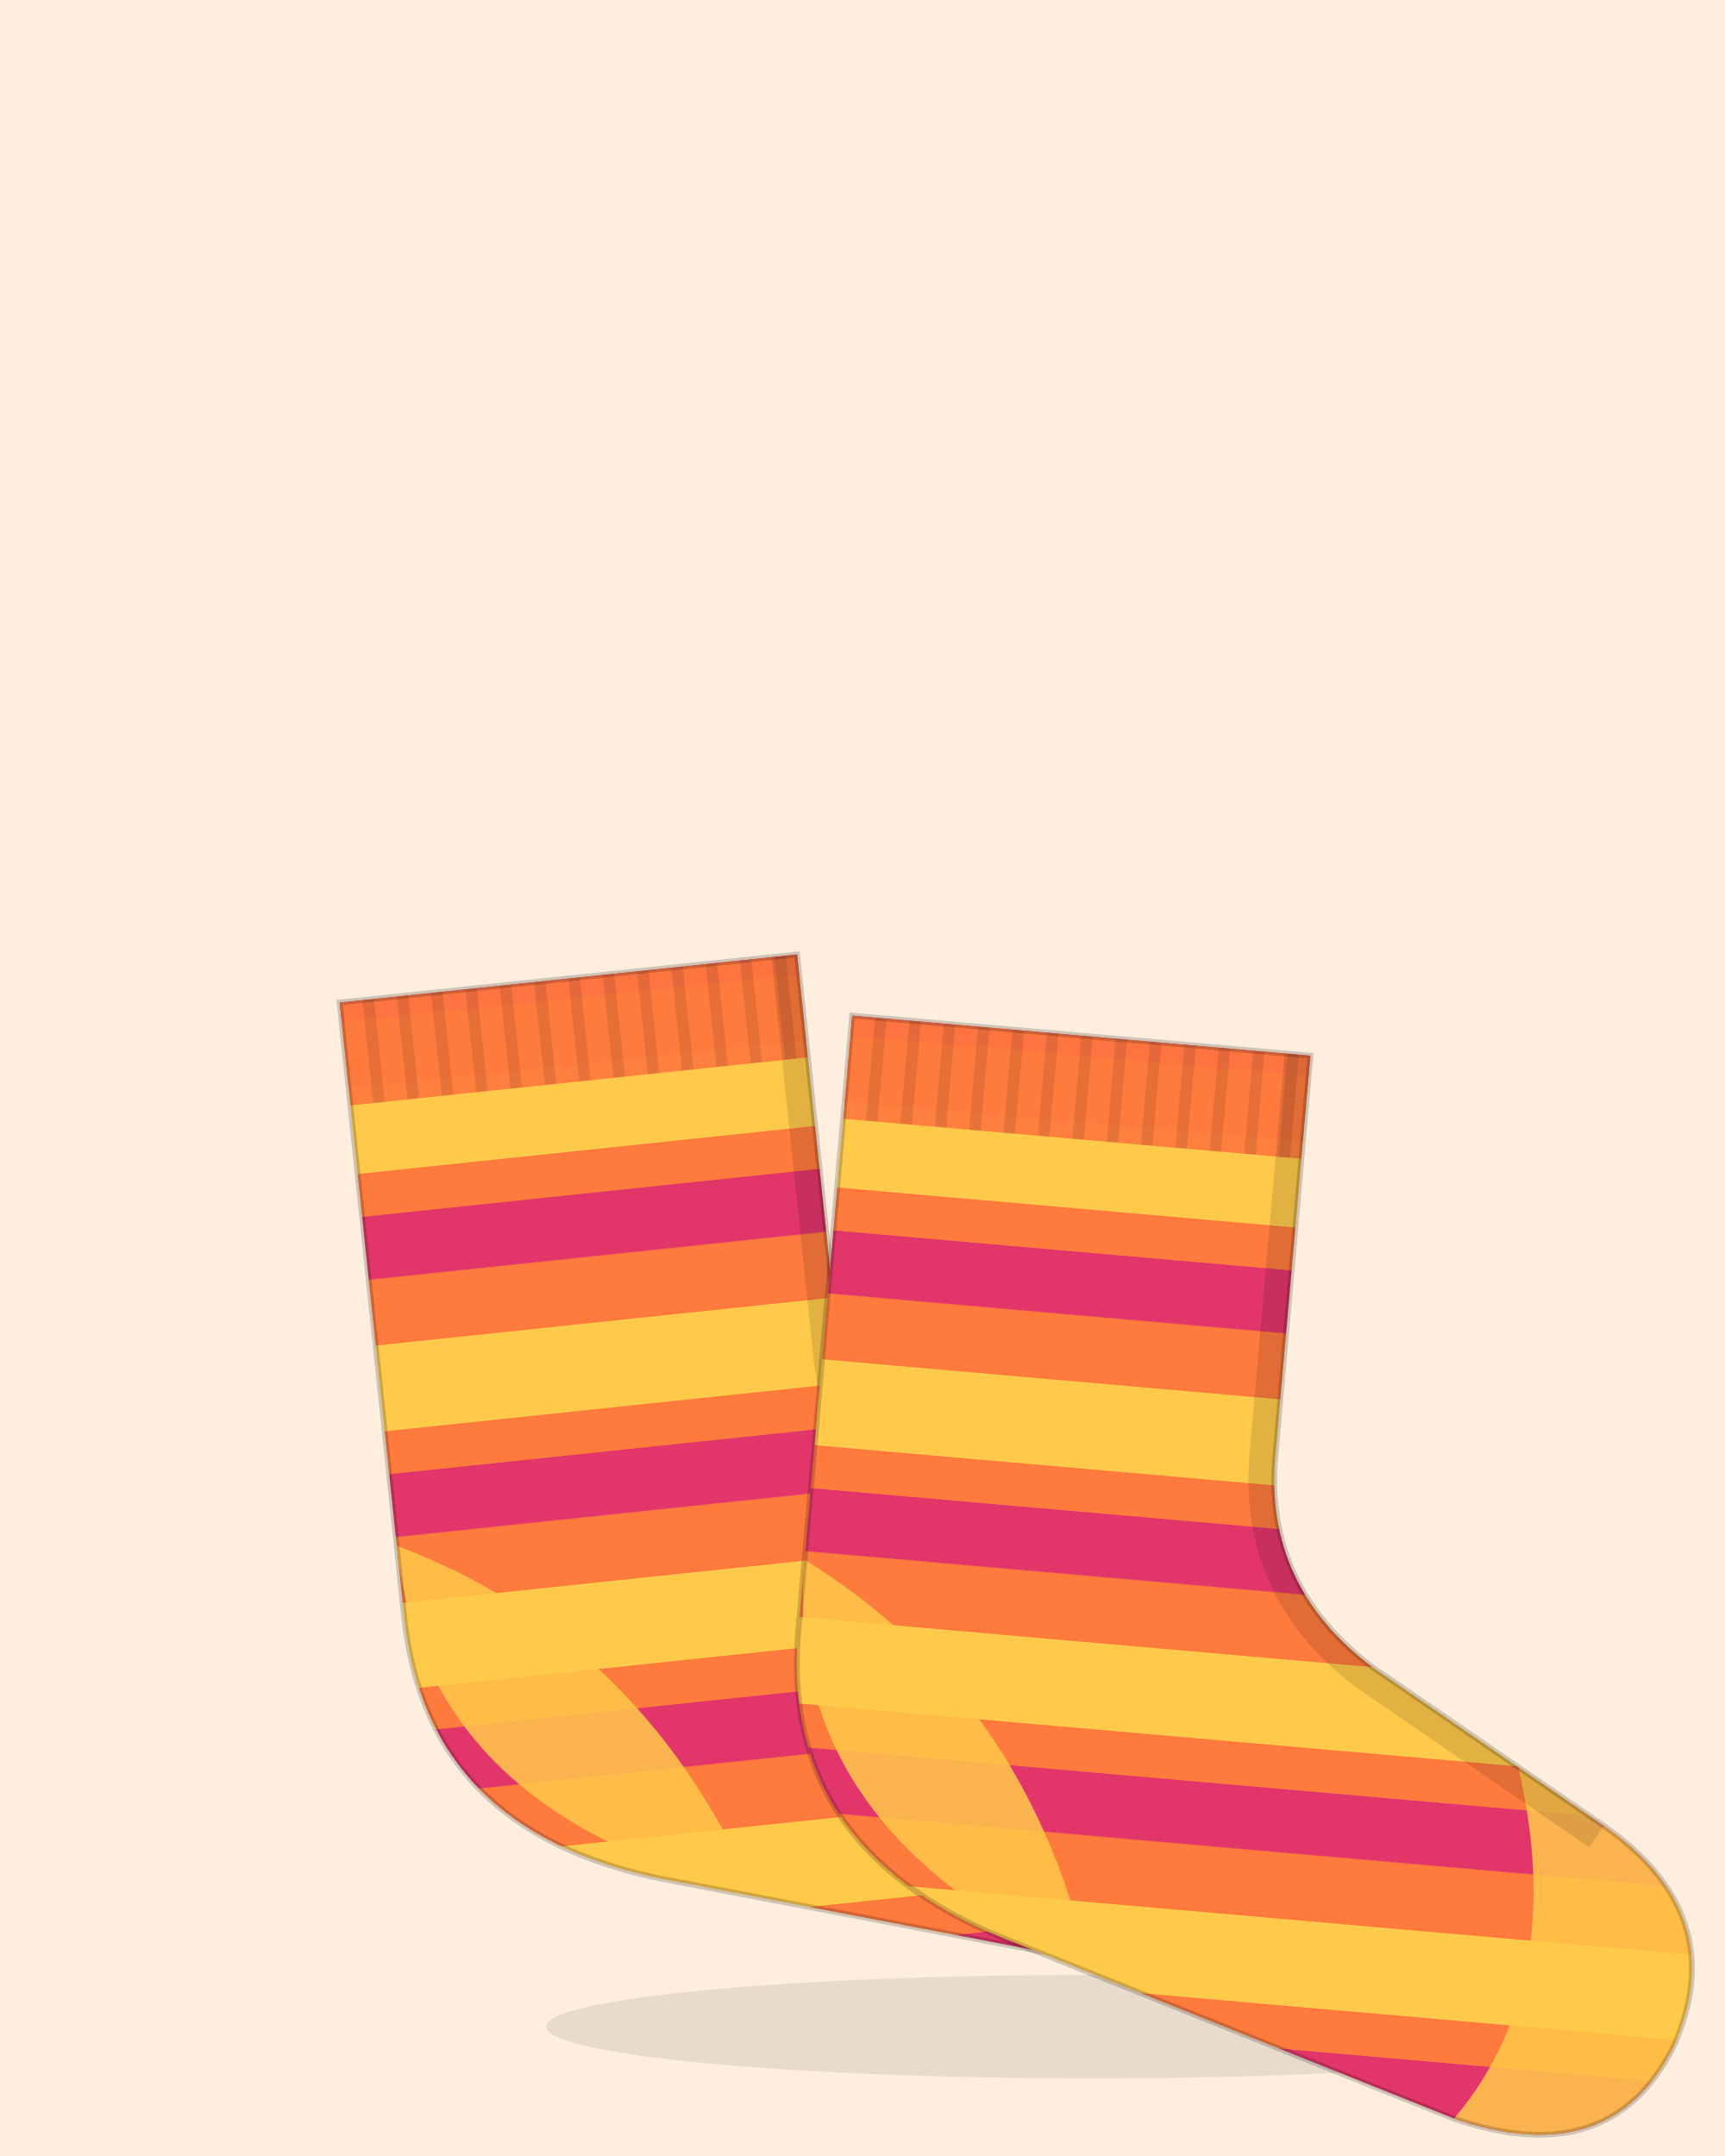
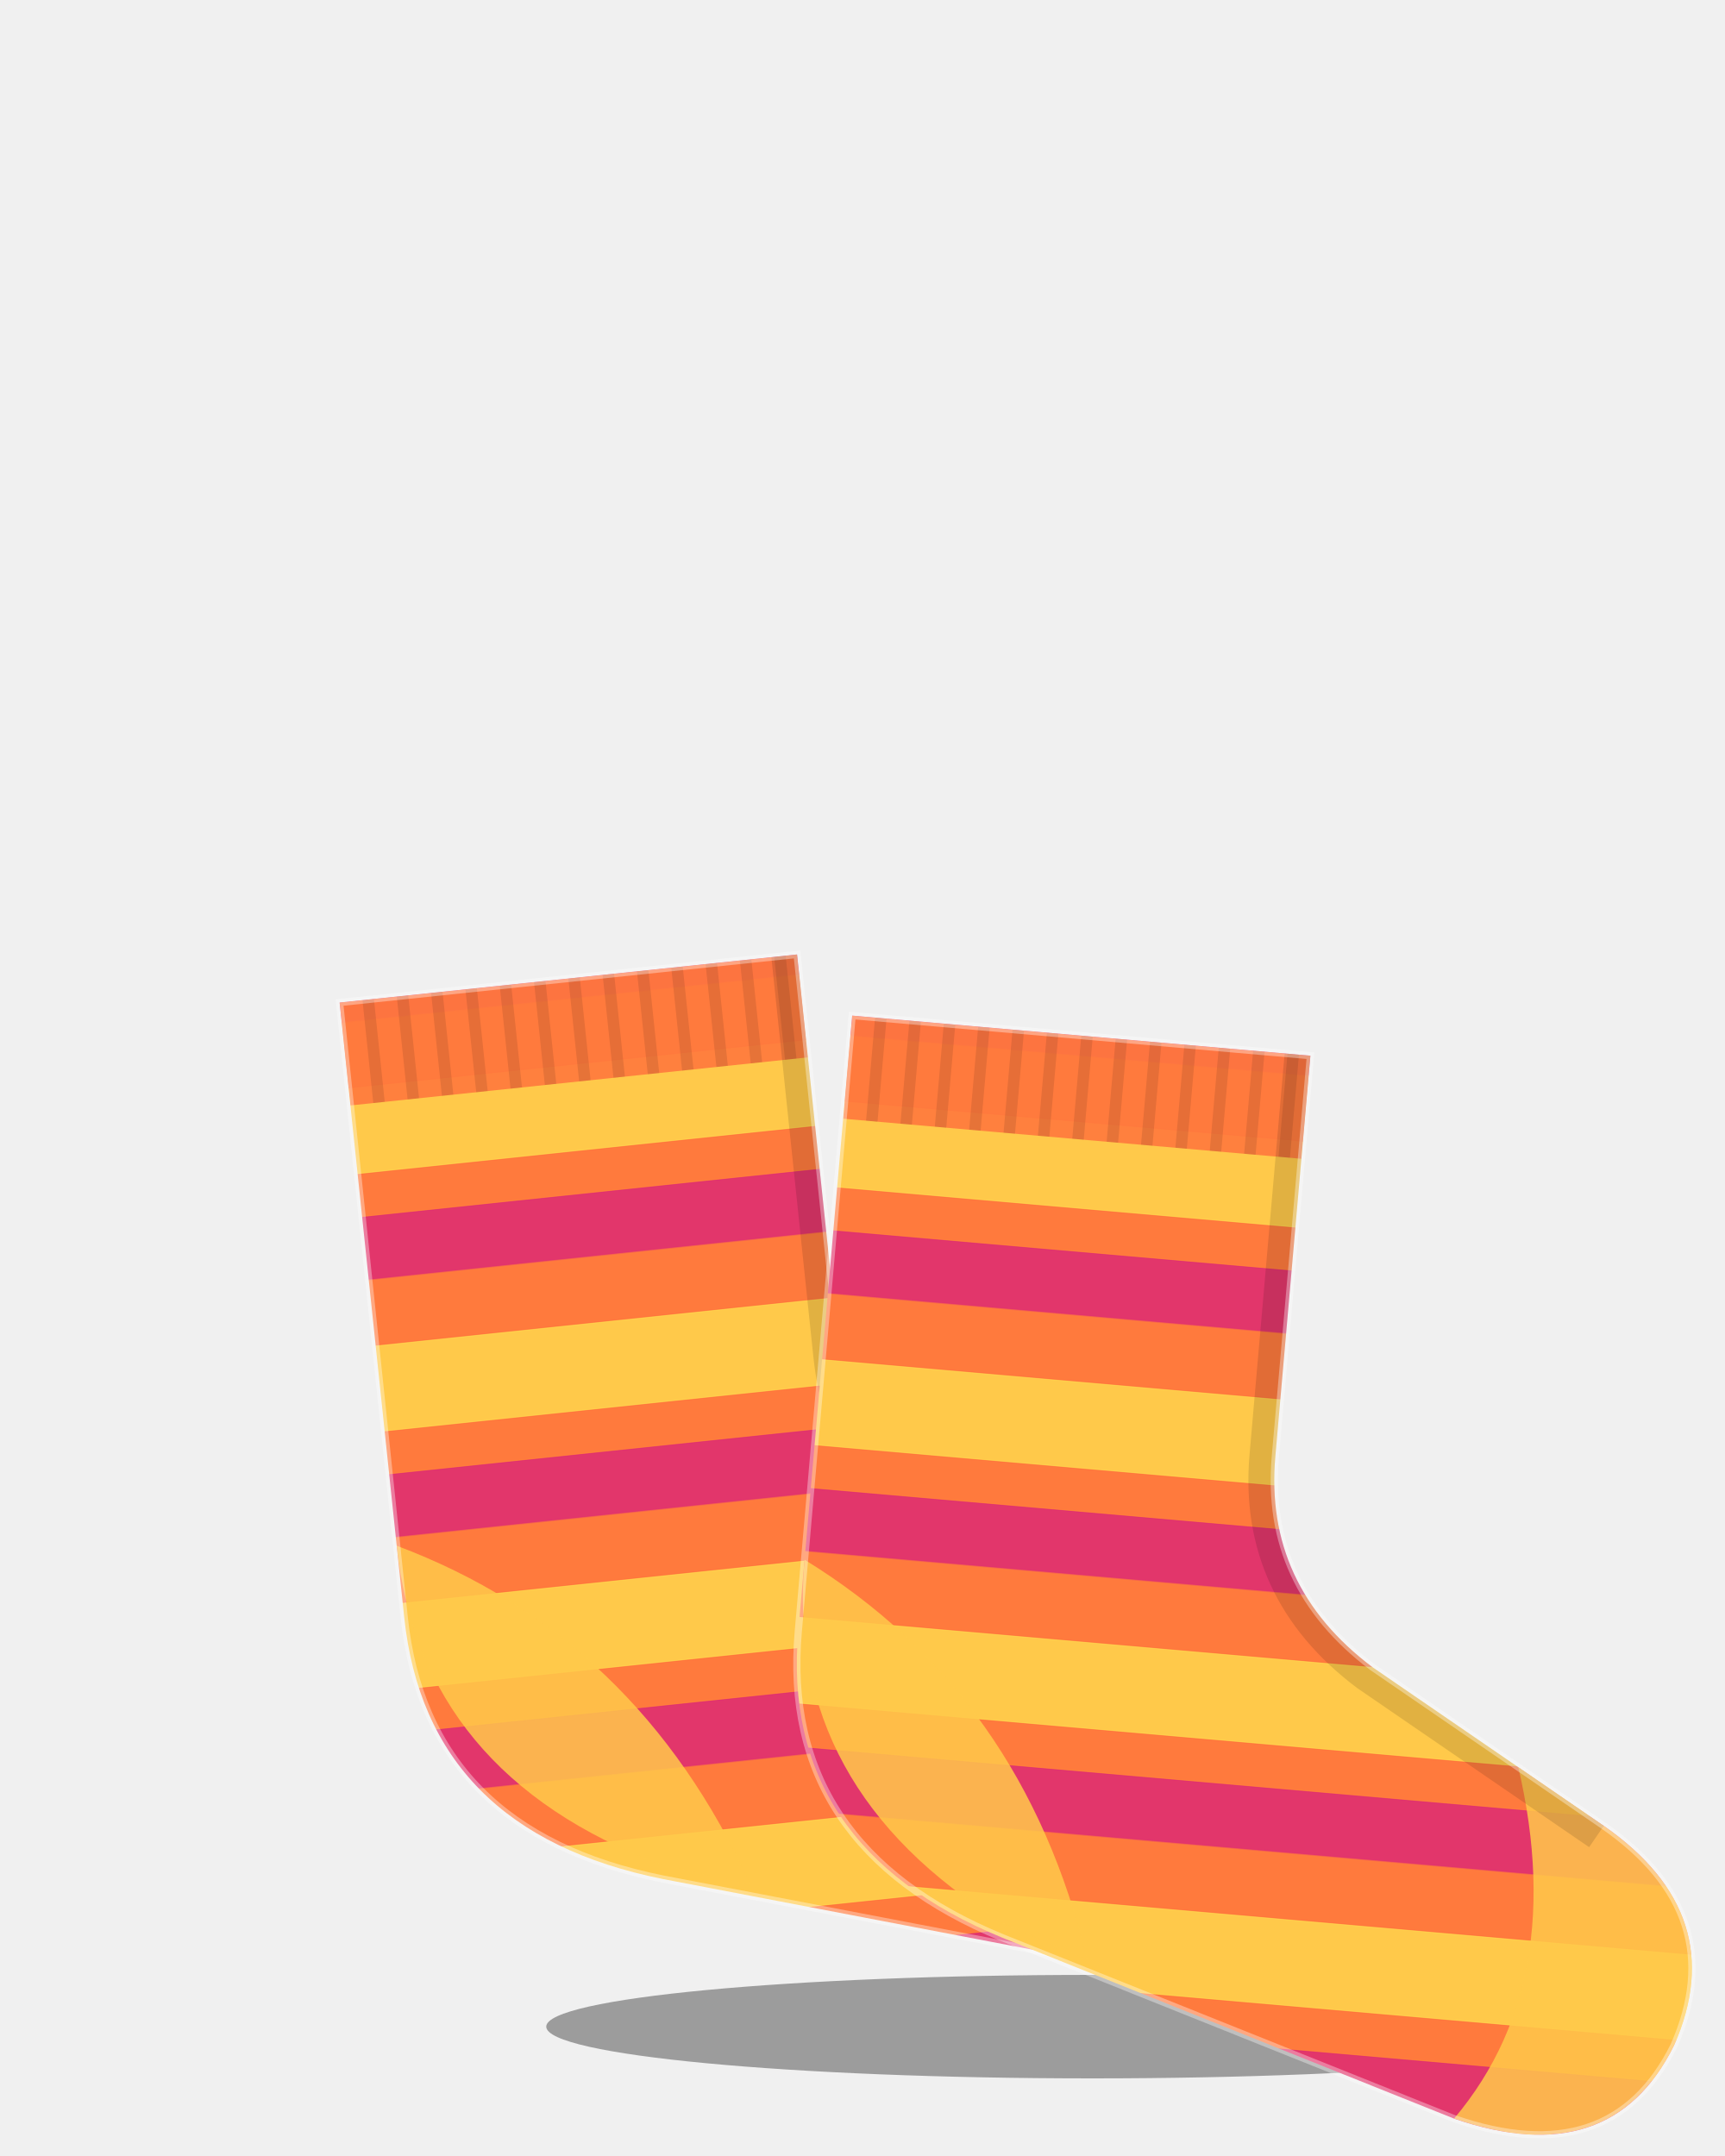
<svg xmlns="http://www.w3.org/2000/svg" viewBox="0 0 600 750" width="600" height="750">
-   <rect width="600" height="750" fill="#fdeedd" />
-   <ellipse cx="380" cy="705" rx="190" ry="18" fill="#000" opacity="0.08" />
+   <ellipse cx="380" cy="705" rx="190" ry="18" fill="#000" opacity="0.35" />
  <g transform="translate(-95 10) rotate(-6 300 400)">
    <defs>
      <pattern id="b-p" width="60" height="90" patternUnits="userSpaceOnUse">
        <rect width="60" height="90" fill="#ff7a3d" />
        <rect y="0" width="60" height="30" fill="#ffc94a" />
        <rect y="45" width="60" height="22" fill="#e2366b" />
      </pattern>
      <clipPath id="b-clip">
        <path d="M220 330 L380 330 L380 470 Q380 515 420 540 L505 588 Q552 615 536 662 Q518 708 462 694 L300 645 Q220 620 220 545 Z" />
      </clipPath>
    </defs>
    <g>
      <path d="M220 330 L380 330 L380 470 Q380 515 420 540 L505 588 Q552 615 536 662 Q518 708 462 694 L300 645 Q220 620 220 545 Z" fill="url(#b-p)" />
      <g clip-path="url(#b-clip)">
        <rect x="220" y="330" width="160" height="36" fill="#ff7a3d" opacity="0.92" />
        <rect x="228" y="330" width="4" height="36" fill="#000" opacity="0.10" />
        <rect x="240" y="330" width="4" height="36" fill="#000" opacity="0.10" />
        <rect x="252" y="330" width="4" height="36" fill="#000" opacity="0.10" />
        <rect x="264" y="330" width="4" height="36" fill="#000" opacity="0.10" />
        <rect x="276" y="330" width="4" height="36" fill="#000" opacity="0.10" />
        <rect x="288" y="330" width="4" height="36" fill="#000" opacity="0.10" />
        <rect x="300" y="330" width="4" height="36" fill="#000" opacity="0.10" />
        <rect x="312" y="330" width="4" height="36" fill="#000" opacity="0.10" />
        <rect x="324" y="330" width="4" height="36" fill="#000" opacity="0.10" />
        <rect x="336" y="330" width="4" height="36" fill="#000" opacity="0.10" />
        <rect x="348" y="330" width="4" height="36" fill="#000" opacity="0.10" />
        <rect x="360" y="330" width="4" height="36" fill="#000" opacity="0.10" />
        <rect x="372" y="330" width="4" height="36" fill="#000" opacity="0.10" />
        <path d="M220 520 Q220 600 300 640 L330 650 Q300 560 220 520 Z" fill="#ffc94a" opacity="0.85" />
        <path d="M470 560 Q560 600 536 662 Q518 708 462 694 Q500 640 470 560 Z" fill="#ffc94a" opacity="0.85" />
        <path d="M380 330 L380 470 Q380 515 420 540 L505 588" fill="none" stroke="#000" stroke-opacity="0.12" stroke-width="18" />
      </g>
-       <path d="M220 330 L380 330 L380 470 Q380 515 420 540 L505 588 Q552 615 536 662 Q518 708 462 694 L300 645 Q220 620 220 545 Z" fill="none" stroke="#000" stroke-opacity="0.18" stroke-width="2" />
+       <path d="M220 330 L380 330 L380 470 Q380 515 420 540 L505 588 Q552 615 536 662 Q518 708 462 694 L300 645 Q220 620 220 545 Z" fill="none" stroke="#fff" stroke-opacity="0.35" stroke-width="2.5" />
    </g>
  </g>
  <g transform="translate(70 30) rotate(5 300 400)">
    <defs>
      <pattern id="c-p" width="60" height="90" patternUnits="userSpaceOnUse">
        <rect width="60" height="90" fill="#ff7a3d" />
        <rect y="0" width="60" height="30" fill="#ffc94a" />
        <rect y="45" width="60" height="22" fill="#e2366b" />
      </pattern>
      <clipPath id="c-clip">
        <path d="M220 330 L380 330 L380 470 Q380 515 420 540 L505 588 Q552 615 536 662 Q518 708 462 694 L300 645 Q220 620 220 545 Z" />
      </clipPath>
    </defs>
    <g>
      <path d="M220 330 L380 330 L380 470 Q380 515 420 540 L505 588 Q552 615 536 662 Q518 708 462 694 L300 645 Q220 620 220 545 Z" fill="url(#c-p)" />
      <g clip-path="url(#c-clip)">
        <rect x="220" y="330" width="160" height="36" fill="#ff7a3d" opacity="0.92" />
        <rect x="228" y="330" width="4" height="36" fill="#000" opacity="0.10" />
        <rect x="240" y="330" width="4" height="36" fill="#000" opacity="0.10" />
        <rect x="252" y="330" width="4" height="36" fill="#000" opacity="0.10" />
        <rect x="264" y="330" width="4" height="36" fill="#000" opacity="0.10" />
        <rect x="276" y="330" width="4" height="36" fill="#000" opacity="0.10" />
        <rect x="288" y="330" width="4" height="36" fill="#000" opacity="0.10" />
        <rect x="300" y="330" width="4" height="36" fill="#000" opacity="0.10" />
        <rect x="312" y="330" width="4" height="36" fill="#000" opacity="0.10" />
        <rect x="324" y="330" width="4" height="36" fill="#000" opacity="0.10" />
        <rect x="336" y="330" width="4" height="36" fill="#000" opacity="0.10" />
        <rect x="348" y="330" width="4" height="36" fill="#000" opacity="0.10" />
        <rect x="360" y="330" width="4" height="36" fill="#000" opacity="0.10" />
        <rect x="372" y="330" width="4" height="36" fill="#000" opacity="0.10" />
        <path d="M220 520 Q220 600 300 640 L330 650 Q300 560 220 520 Z" fill="#ffc94a" opacity="0.85" />
        <path d="M470 560 Q560 600 536 662 Q518 708 462 694 Q500 640 470 560 Z" fill="#ffc94a" opacity="0.85" />
        <path d="M380 330 L380 470 Q380 515 420 540 L505 588" fill="none" stroke="#000" stroke-opacity="0.12" stroke-width="18" />
      </g>
-       <path d="M220 330 L380 330 L380 470 Q380 515 420 540 L505 588 Q552 615 536 662 Q518 708 462 694 L300 645 Q220 620 220 545 Z" fill="none" stroke="#000" stroke-opacity="0.18" stroke-width="2" />
+       <path d="M220 330 L380 330 L380 470 Q380 515 420 540 L505 588 Q552 615 536 662 Q518 708 462 694 L300 645 Q220 620 220 545 Z" fill="none" stroke="#fff" stroke-opacity="0.35" stroke-width="2.5" />
    </g>
  </g>
</svg>
